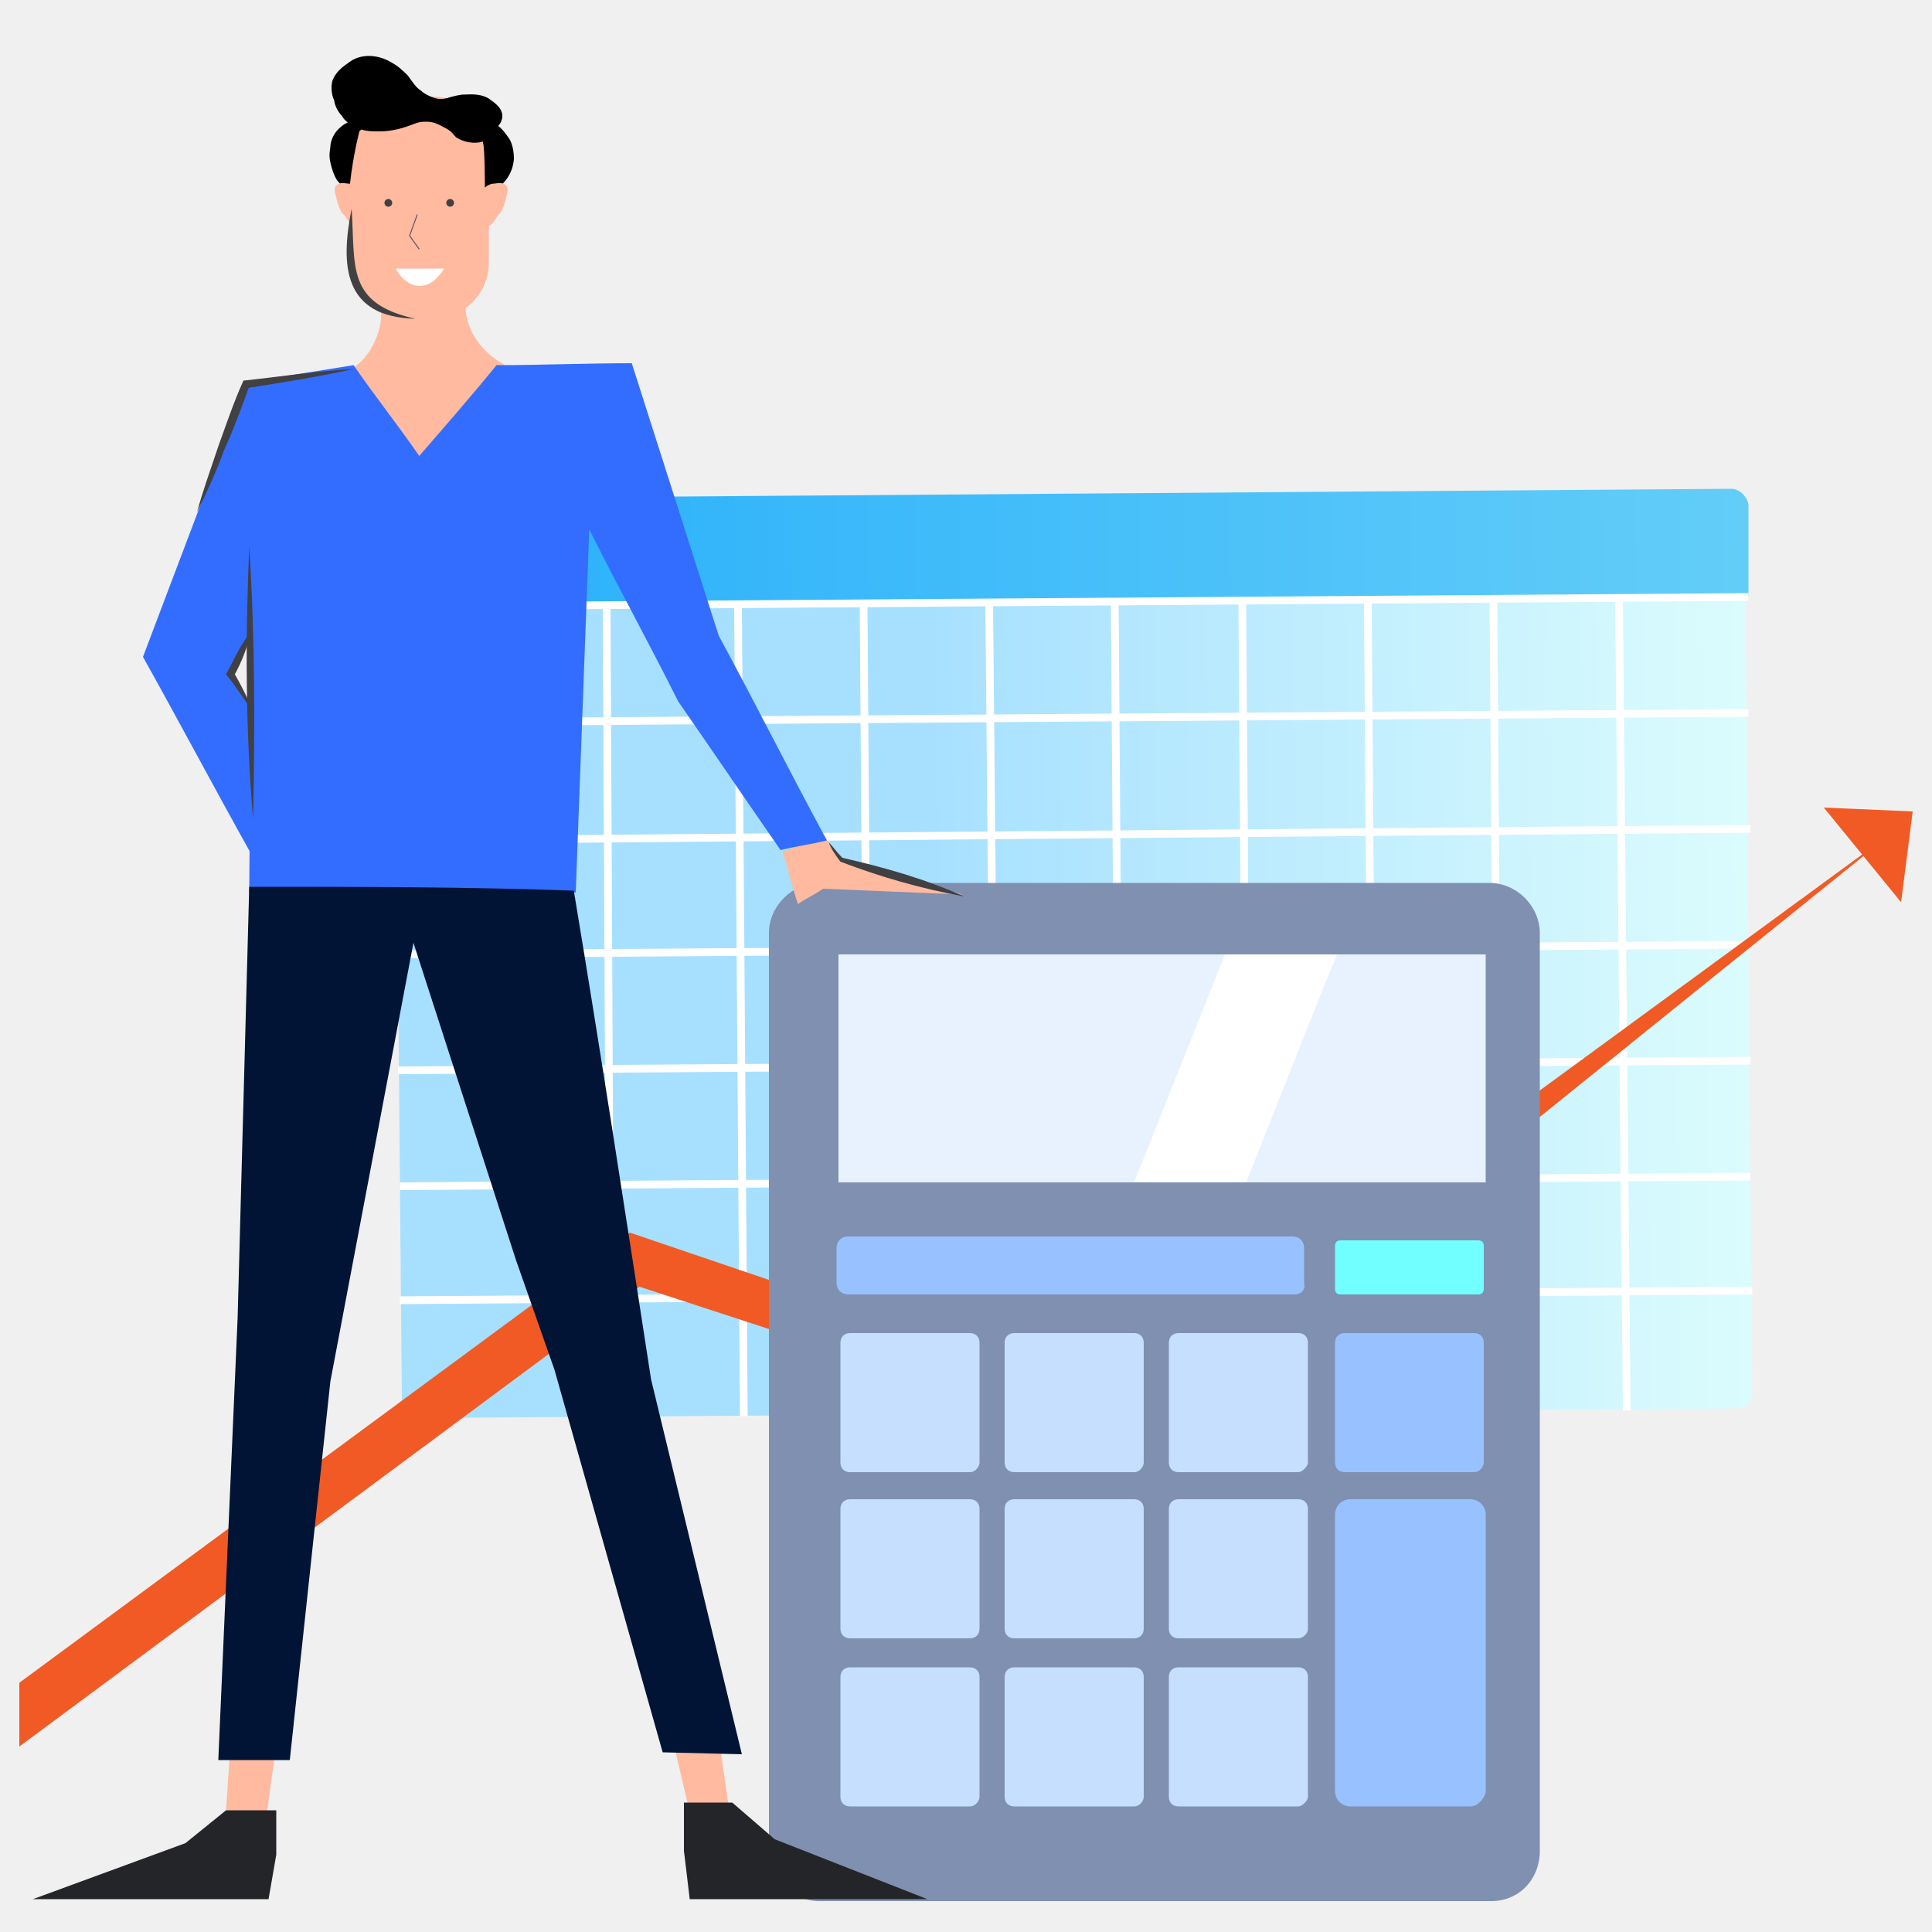
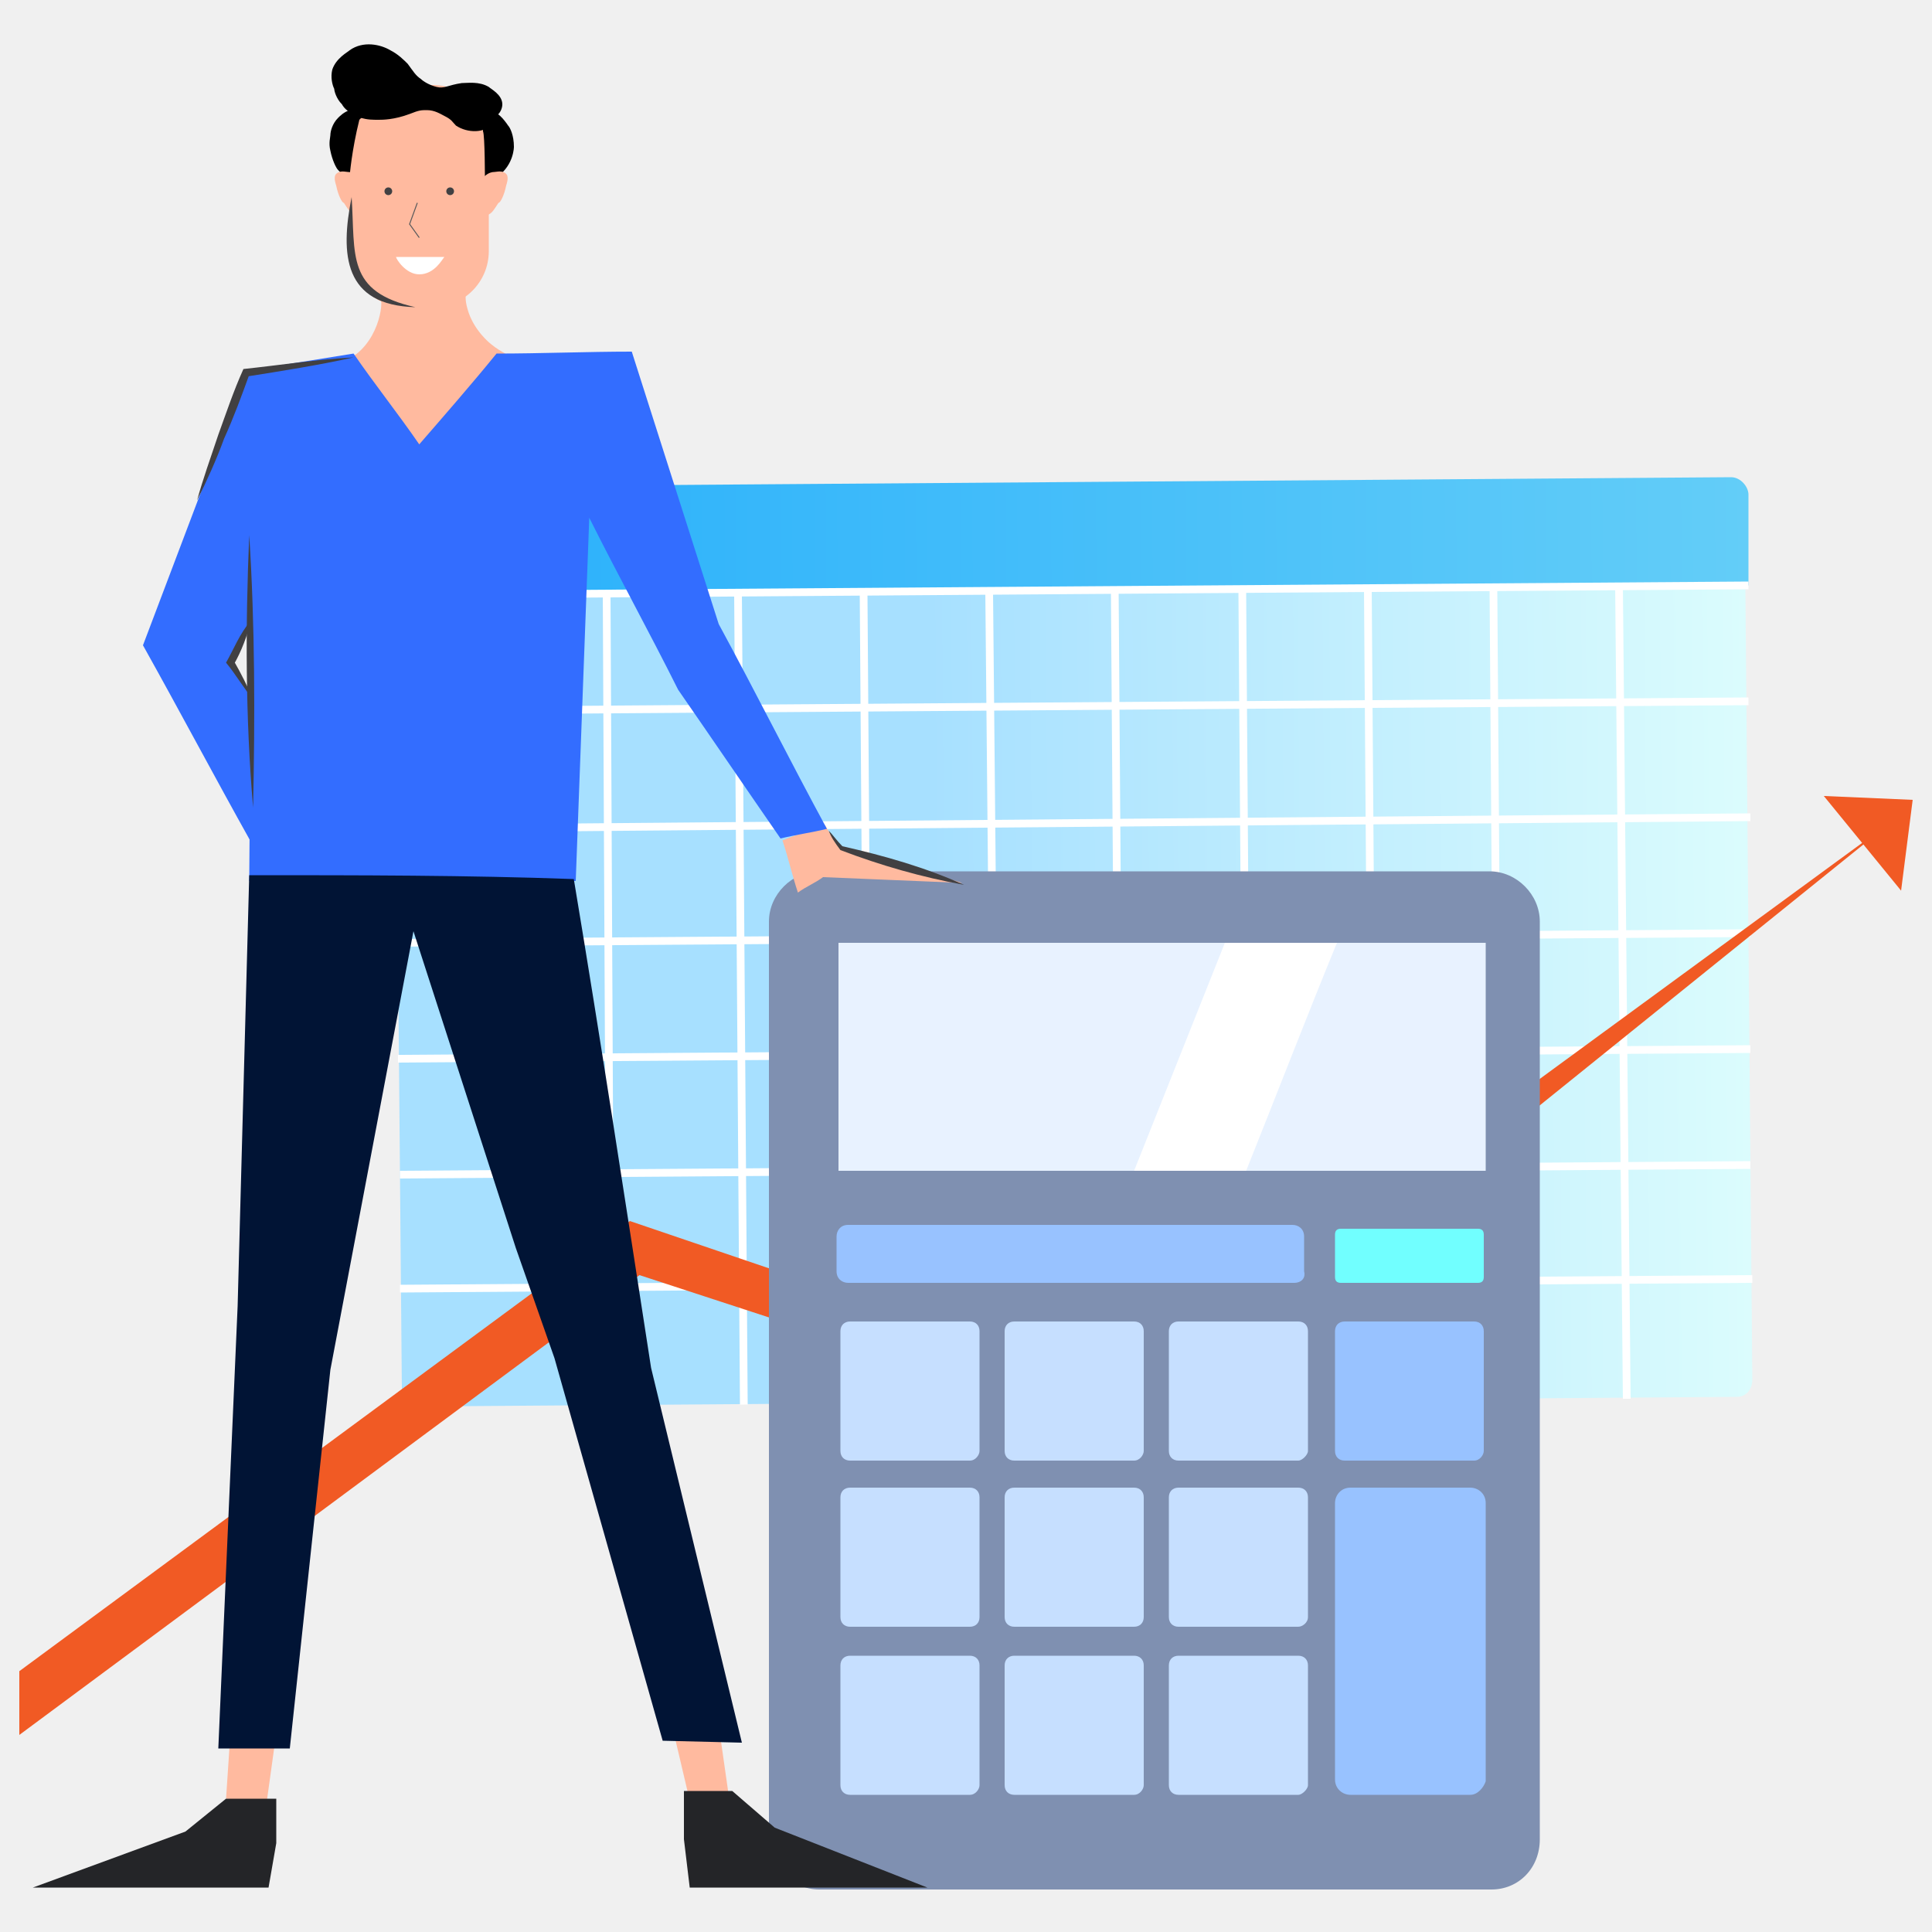
<svg xmlns="http://www.w3.org/2000/svg" version="1.1" id="Layer_1" x="0px" y="0px" viewBox="0 0 100 100" style="enable-background:new 0 0 100 100;" xml:space="preserve">
  <style type="text/css">
	.st0{fill:url(#SVGID_1_);}
- 	.st1{fill:url(#SVGID_00000116954223006365924890000012195789803793546370_);}
+ 	.st1{fill:url(#SVGID_00000093892086450397729340000005726316510466609551_);}
	.st2{fill:none;stroke:#FFFFFF;stroke-width:0.4;stroke-miterlimit:10;}
	.st3{fill:#FFBA9F;}
	.st4{fill:#F15A24;}
	.st5{fill:#7F90B1;}
	.st6{fill:#E8F2FF;}
	.st7{fill:#98C2FF;}
	.st8{fill:#71FFFF;}
	.st9{fill:#C6DFFF;}
	.st10{fill:#FFFFFF;}
	.st11{fill:#336DFF;}
	.st12{fill:#011435;}
	.st13{fill:#242528;}
	.st14{fill:none;stroke:#58595B;stroke-width:5.000000e-02;stroke-miterlimit:10;}
	.st15{fill:#414042;}
</style>
  <g>
-     <linearGradient id="SVGID_1_" gradientUnits="userSpaceOnUse" x1="191.486" y1="-739.726" x2="262.079" y2="-739.726" gradientTransform="matrix(0.9906 -7.423940e-03 -7.392895e-03 -0.9864 -174.5191 -678.5361)">
-       <stop offset="0.394" style="stop-color:#A7E0FF" />
-       <stop offset="1" style="stop-color:#DBFCFD" />
-     </linearGradient>
-     <path class="st0" d="M89.9,72.9l-68.3,0.5c-0.5,0-0.8-0.4-0.8-0.9l-0.4-45.6c0-0.5,0.4-0.9,0.8-0.9l68.3-0.5c0.5,0,0.8,0.4,0.8,0.9   L90.7,72C90.7,72.5,90.4,72.9,89.9,72.9z" />
-     <linearGradient id="SVGID_00000064333501475149548900000016680152066968453545_" gradientUnits="userSpaceOnUse" x1="188.418" y1="-698.047" x2="259.037" y2="-698.047" gradientTransform="matrix(0.9917 -7.432627e-03 -7.494450e-03 -1 -171.6422 -668.0151)">
-       <stop offset="1.978731e-03" style="stop-color:#27AFFB" />
-       <stop offset="1" style="stop-color:#63CDF8" />
-     </linearGradient>
-     <path style="fill:url(#SVGID_00000064333501475149548900000016680152066968453545_);" d="M90.5,30.9l-70,0.5v-4.6   c0-0.5,0.4-0.9,0.9-1l68.2-0.5c0.5,0,0.9,0.5,0.9,0.9V30.9z" />
-     <line class="st2" x1="20.5" y1="31.4" x2="90.5" y2="30.9" />
-     <line class="st2" x1="20.6" y1="37.4" x2="90.5" y2="36.9" />
-     <line class="st2" x1="20.6" y1="43.5" x2="90.6" y2="42.9" />
-     <line class="st2" x1="20.6" y1="49.4" x2="90.6" y2="48.9" />
-     <line class="st2" x1="20.6" y1="55.4" x2="90.6" y2="54.9" />
-     <line class="st2" x1="20.7" y1="61.4" x2="90.6" y2="60.9" />
-     <line class="st2" x1="20.7" y1="67.3" x2="90.7" y2="66.8" />
-     <line class="st2" x1="31.6" y1="73.3" x2="31.4" y2="31.3" />
-     <line class="st2" x1="38.5" y1="73.3" x2="38.2" y2="31.3" />
-     <line class="st2" x1="45" y1="73.2" x2="44.7" y2="31.3" />
-     <line class="st2" x1="51.6" y1="73.2" x2="51.2" y2="31.3" />
-     <line class="st2" x1="58" y1="73" x2="57.7" y2="31.1" />
-     <line class="st2" x1="64.6" y1="73" x2="64.3" y2="31.1" />
-     <line class="st2" x1="71.1" y1="73" x2="70.8" y2="31.1" />
-     <line class="st2" x1="77.6" y1="72.9" x2="77.3" y2="31.1" />
-     <line class="st2" x1="84.2" y1="73" x2="83.8" y2="30.9" />
-   </g>
-   <path class="st3" d="M19.5,14.7c-0.3,0.5,0.4,0.9,0.2,2c-0.1,0.6-0.4,1.4-1,2c-0.4,0.4-0.5,0.3-0.5,0.5c-0.3,0.7,1.1,1.4,2.2,3.1  c1.1,1.6,1.1,2.9,1.5,2.9c0.5,0,0.4-1.3,1.6-3.2c0.6-0.9,1-1.6,1.8-2c0.6-0.4,1.2-0.5,1.2-0.8c0-0.2-0.5-0.3-1.1-0.8  c0,0-0.9-0.7-1.2-1.8c-0.3-1,0.2-1.3-0.1-1.8C23.5,13.6,20.1,13.6,19.5,14.7z" />
-   <path class="st3" d="M22.4,16.5H21c-1.6,0-2.9-1.3-2.9-2.9V7.9C18.1,6.3,19.4,5,21,5h1.4c1.6,0,2.9,1.3,2.9,2.9v5.7  C25.3,15.2,24,16.5,22.4,16.5z" />
-   <path d="M18.2,10c-0.2-0.1-0.4-0.3-0.7-0.6c-0.1-0.1-0.3-0.5-0.4-1c-0.1-0.4,0-0.7,0-0.8c0-0.2,0.1-0.6,0.4-0.9  c0.1-0.1,0.3-0.3,0.6-0.4c0.1,0,0.3,0,0.4,0c0,0,0.1-0.1,0.2,0c0.2,0.1,0.1,0.4,0.1,0.4s0,0-0.1,0l-0.1,0.1  c-0.4,1.6-0.5,2.9-0.5,2.9C18.2,9.9,18.2,10,18.2,10z" />
-   <path class="st3" d="M18.6,9.8c-0.1-0.1-0.3-0.3-0.6-0.3c-0.1,0-0.4-0.1-0.6,0.1c-0.1,0.1-0.1,0.3,0,0.6c0.1,0.5,0.3,0.9,0.4,0.9  c0.2,0.3,0.3,0.5,0.5,0.6c0.1,0.1,0.3,0.2,0.5,0.1C19.1,11.6,19.2,10.4,18.6,9.8z" />
-   <path d="M18.1,3.2c-0.1,0.1-0.7,0.4-0.9,1c-0.1,0.4,0,0.8,0.1,1c0,0.1,0.1,0.5,0.4,0.8c0.1,0.2,0.4,0.5,1,0.7  c0.3,0.1,0.6,0.1,0.9,0.1c0.2,0,0.8,0,1.6-0.3c0.5-0.2,0.6-0.2,0.9-0.2c0.4,0,0.7,0.2,0.9,0.3c0.4,0.2,0.4,0.3,0.6,0.5  c0.6,0.4,1.5,0.4,1.9-0.1c0.1-0.2,0.2-0.4,0.3-0.5C25.9,6.4,26,6.2,26,6c0-0.5-0.6-0.8-0.7-0.9c-0.5-0.3-1.1-0.2-1.4-0.2  C23.2,5,23,5.2,22.6,5.1s-0.7-0.3-0.8-0.4c-0.3-0.2-0.4-0.4-0.7-0.8c-0.2-0.2-0.5-0.5-0.9-0.7C19.7,2.9,18.8,2.7,18.1,3.2z" />
-   <path d="M25.1,10.1c0.2-0.1,0.5-0.2,0.7-0.4l0,0c0.8-0.6,0.8-1.5,0.8-1.5c0-0.6-0.2-1-0.3-1.1c-0.2-0.3-0.6-0.8-0.9-0.7  c0,0-0.2,0.1-0.2,0.5c0,0-0.1-0.1-0.2,0c-0.2,0-0.2,0.3-0.1,0.4c0,0,0,0,0.1,0c0,0,0,0,0,0.1C25.1,7.6,25.1,9.9,25.1,10.1z" />
-   <g>
-     <polygon class="st4" points="1,87.1 32.6,63.8 57.9,72.4 98.2,42.9 58.5,74.9 33.1,66.6 1,90.4  " />
-     <polygon class="st4" points="94.4,41.8 98.4,46.7 99,42  " />
-   </g>
-   <path class="st3" d="M25,9.8c0.1-0.1,0.3-0.3,0.6-0.3c0.1,0,0.4-0.1,0.6,0.1c0.1,0.1,0.1,0.3,0,0.6c-0.1,0.5-0.3,0.9-0.4,0.9  c-0.2,0.3-0.3,0.5-0.5,0.6c-0.1,0.1-0.3,0.2-0.5,0.1C24.4,11.6,24.4,10.4,25,9.8z" />
-   <g>
-     <path class="st5" d="M77.2,98.4H42.4c-1.4,0-2.6-1.2-2.6-2.6V48.3c0-1.4,1.2-2.6,2.6-2.6h34.7c1.4,0,2.6,1.2,2.6,2.6v47.5   C79.7,97.3,78.6,98.4,77.2,98.4z" />
-     <rect x="43.4" y="49.4" class="st6" width="33.5" height="11.8" />
-     <path class="st7" d="M67,67H43.9c-0.3,0-0.6-0.2-0.6-0.6v-1.8c0-0.3,0.2-0.6,0.6-0.6h23c0.3,0,0.6,0.2,0.6,0.6v1.8   C67.6,66.8,67.3,67,67,67z" />
-     <path class="st8" d="M76.5,67h-7.1c-0.2,0-0.3-0.1-0.3-0.3v-2.2c0-0.2,0.1-0.3,0.3-0.3h7.1c0.2,0,0.3,0.1,0.3,0.3v2.2   C76.8,66.9,76.7,67,76.5,67z" />
-     <path class="st7" d="M76.3,76.2h-6.7c-0.3,0-0.5-0.2-0.5-0.5v-6.2c0-0.3,0.2-0.5,0.5-0.5h6.7c0.3,0,0.5,0.2,0.5,0.5v6.2   C76.8,75.9,76.6,76.2,76.3,76.2z" />
    <g>
-       <path class="st9" d="M50.2,76.2H44c-0.3,0-0.5-0.2-0.5-0.5v-6.2c0-0.3,0.2-0.5,0.5-0.5h6.2c0.3,0,0.5,0.2,0.5,0.5v6.2    C50.7,75.9,50.5,76.2,50.2,76.2z" />
-       <path class="st9" d="M58.7,76.2h-6.2c-0.3,0-0.5-0.2-0.5-0.5v-6.2c0-0.3,0.2-0.5,0.5-0.5h6.2c0.3,0,0.5,0.2,0.5,0.5v6.2    C59.2,75.9,59,76.2,58.7,76.2z" />
-       <path class="st9" d="M67.2,76.2H61c-0.3,0-0.5-0.2-0.5-0.5v-6.2c0-0.3,0.2-0.5,0.5-0.5h6.2c0.3,0,0.5,0.2,0.5,0.5v6.2    C67.7,75.9,67.4,76.2,67.2,76.2z" />
+       <linearGradient id="SVGID_1_" gradientUnits="userSpaceOnUse" x1="192.339" y1="1829.502" x2="262.96" y2="1829.502" gradientTransform="matrix(0.9906 -7.423940e-03 7.392895e-03 0.9864 -183.4849 -1754.129)">
+         <stop offset="0.394" style="stop-color:#A7E0FF" />
+         <stop offset="1" style="stop-color:#DBFCFD" />
+       </linearGradient>
+       <path class="st0" d="M89.9,72.3l-68.3,0.5c-0.5,0-0.8-0.4-0.8-0.9l-0.4-45.6c0-0.5,0.4-0.9,0.8-0.9l68.3-0.5    c0.5,0,0.8,0.4,0.8,0.9l0.4,45.6C90.7,71.9,90.4,72.3,89.9,72.3z" />
+       <linearGradient id="SVGID_00000155866930084123568550000008078266769489879962_" gradientUnits="userSpaceOnUse" x1="188.829" y1="1781.021" x2="259.45" y2="1781.021" gradientTransform="matrix(0.9917 -7.432627e-03 7.494450e-03 1 -180.1301 -1751.65)">
+         <stop offset="1.978731e-03" style="stop-color:#27AFFB" />
+         <stop offset="1" style="stop-color:#63CDF8" />
+       </linearGradient>
+       <path style="fill:url(#SVGID_00000155866930084123568550000008078266769489879962_);" d="M90.5,30.3l-70,0.5v-4.6    c0-0.5,0.4-0.9,0.9-1l68.2-0.5c0.5,0,0.9,0.5,0.9,0.9V30.3z" />
+       <line class="st2" x1="20.5" y1="30.8" x2="90.5" y2="30.3" />
+       <line class="st2" x1="20.6" y1="36.8" x2="90.5" y2="36.3" />
+       <line class="st2" x1="20.6" y1="42.9" x2="90.6" y2="42.3" />
+       <line class="st2" x1="20.6" y1="48.8" x2="90.6" y2="48.3" />
+       <line class="st2" x1="20.6" y1="54.8" x2="90.6" y2="54.3" />
+       <line class="st2" x1="20.7" y1="60.8" x2="90.6" y2="60.3" />
+       <line class="st2" x1="20.7" y1="66.7" x2="90.7" y2="66.2" />
+       <line class="st2" x1="31.6" y1="72.7" x2="31.4" y2="30.7" />
+       <line class="st2" x1="38.5" y1="72.7" x2="38.2" y2="30.7" />
+       <line class="st2" x1="45" y1="72.6" x2="44.7" y2="30.7" />
+       <line class="st2" x1="51.6" y1="72.6" x2="51.2" y2="30.7" />
+       <line class="st2" x1="58" y1="72.4" x2="57.7" y2="30.5" />
+       <line class="st2" x1="64.6" y1="72.4" x2="64.3" y2="30.5" />
+       <line class="st2" x1="71.1" y1="72.4" x2="70.8" y2="30.5" />
+       <line class="st2" x1="77.6" y1="72.3" x2="77.3" y2="30.5" />
+       <line class="st2" x1="84.2" y1="72.4" x2="83.8" y2="30.3" />
+     </g>
+     <path class="st3" d="M19.5,14.1c-0.3,0.5,0.4,0.9,0.2,2c-0.1,0.6-0.4,1.4-1,2c-0.4,0.4-0.5,0.3-0.5,0.5c-0.3,0.7,1.1,1.4,2.2,3.1   c1.1,1.6,1.1,2.9,1.5,2.9c0.5,0,0.4-1.3,1.6-3.2c0.6-0.9,1-1.6,1.8-2c0.6-0.4,1.2-0.5,1.2-0.8c0-0.2-0.5-0.3-1.1-0.8   c0,0-0.9-0.7-1.2-1.8c-0.3-1,0.2-1.3-0.1-1.8C23.5,13,20.1,13,19.5,14.1z" />
+     <path class="st3" d="M22.4,15.9H21c-1.6,0-2.9-1.3-2.9-2.9V7.3c0-1.6,1.3-2.9,2.9-2.9h1.4c1.6,0,2.9,1.3,2.9,2.9V13   C25.3,14.6,24,15.9,22.4,15.9z" />
+     <path d="M18.2,9.4c-0.2-0.1-0.4-0.3-0.7-0.6c-0.1-0.1-0.3-0.5-0.4-1c-0.1-0.4,0-0.7,0-0.8c0-0.2,0.1-0.6,0.4-0.9   c0.1-0.1,0.3-0.3,0.6-0.4c0.1,0,0.3,0,0.4,0c0,0,0.1-0.1,0.2,0c0.2,0.1,0.1,0.4,0.1,0.4s0,0-0.1,0l-0.1,0.1   c-0.4,1.6-0.5,2.9-0.5,2.9C18.2,9.3,18.2,9.4,18.2,9.4z" />
+     <path class="st3" d="M18.6,9.2c-0.1-0.1-0.3-0.3-0.6-0.3c-0.1,0-0.4-0.1-0.6,0.1c-0.1,0.1-0.1,0.3,0,0.6c0.1,0.5,0.3,0.9,0.4,0.9   c0.2,0.3,0.3,0.5,0.5,0.6c0.1,0.1,0.3,0.2,0.5,0.1C19.1,11,19.2,9.8,18.6,9.2z" />
+     <path d="M18.1,2.6c-0.1,0.1-0.7,0.4-0.9,1c-0.1,0.4,0,0.8,0.1,1c0,0.1,0.1,0.5,0.4,0.8c0.1,0.2,0.4,0.5,1,0.7   c0.3,0.1,0.6,0.1,0.9,0.1c0.2,0,0.8,0,1.6-0.3c0.5-0.2,0.6-0.2,0.9-0.2c0.4,0,0.7,0.2,0.9,0.3c0.4,0.2,0.4,0.3,0.6,0.5   c0.6,0.4,1.5,0.4,1.9-0.1c0.1-0.2,0.2-0.4,0.3-0.5C25.9,5.8,26,5.6,26,5.4c0-0.5-0.6-0.8-0.7-0.9c-0.5-0.3-1.1-0.2-1.4-0.2   c-0.7,0.1-0.9,0.3-1.3,0.2s-0.7-0.3-0.8-0.4c-0.3-0.2-0.4-0.4-0.7-0.8c-0.2-0.2-0.5-0.5-0.9-0.7C19.7,2.3,18.8,2.1,18.1,2.6z" />
+     <path d="M25.1,9.5c0.2-0.1,0.5-0.2,0.7-0.4l0,0c0.8-0.6,0.8-1.5,0.8-1.5c0-0.6-0.2-1-0.3-1.1c-0.2-0.3-0.6-0.8-0.9-0.7   c0,0-0.2,0.1-0.2,0.5c0,0-0.1-0.1-0.2,0c-0.2,0-0.2,0.3-0.1,0.4c0,0,0,0,0.1,0c0,0,0,0,0,0.1C25.1,7,25.1,9.3,25.1,9.5z" />
+     <g>
+       <polygon class="st4" points="1,86.5 32.6,63.2 57.9,71.8 98.2,42.3 58.5,74.3 33.1,66 1,89.8   " />
+       <polygon class="st4" points="94.4,41.2 98.4,46.1 99,41.4   " />
+     </g>
+     <path class="st3" d="M25,9.2c0.1-0.1,0.3-0.3,0.6-0.3c0.1,0,0.4-0.1,0.6,0.1c0.1,0.1,0.1,0.3,0,0.6c-0.1,0.5-0.3,0.9-0.4,0.9   c-0.2,0.3-0.3,0.5-0.5,0.6c-0.1,0.1-0.3,0.2-0.5,0.1C24.4,11,24.4,9.8,25,9.2z" />
+     <g>
+       <path class="st5" d="M77.2,97.8H42.4c-1.4,0-2.6-1.2-2.6-2.6V47.7c0-1.4,1.2-2.6,2.6-2.6h34.7c1.4,0,2.6,1.2,2.6,2.6v47.5    C79.7,96.7,78.6,97.8,77.2,97.8z" />
+       <rect x="43.4" y="48.8" class="st6" width="33.5" height="11.8" />
+       <path class="st7" d="M67,66.4H43.9c-0.3,0-0.6-0.2-0.6-0.6V64c0-0.3,0.2-0.6,0.6-0.6h23c0.3,0,0.6,0.2,0.6,0.6v1.8    C67.6,66.2,67.3,66.4,67,66.4z" />
+       <path class="st8" d="M76.5,66.4h-7.1c-0.2,0-0.3-0.1-0.3-0.3v-2.2c0-0.2,0.1-0.3,0.3-0.3h7.1c0.2,0,0.3,0.1,0.3,0.3v2.2    C76.8,66.3,76.7,66.4,76.5,66.4z" />
+       <path class="st7" d="M76.3,75.6h-6.7c-0.3,0-0.5-0.2-0.5-0.5v-6.2c0-0.3,0.2-0.5,0.5-0.5h6.7c0.3,0,0.5,0.2,0.5,0.5v6.2    C76.8,75.3,76.6,75.6,76.3,75.6z" />
+       <g>
+         <path class="st9" d="M50.2,75.6H44c-0.3,0-0.5-0.2-0.5-0.5v-6.2c0-0.3,0.2-0.5,0.5-0.5h6.2c0.3,0,0.5,0.2,0.5,0.5v6.2     C50.7,75.3,50.5,75.6,50.2,75.6z" />
+         <path class="st9" d="M58.7,75.6h-6.2c-0.3,0-0.5-0.2-0.5-0.5v-6.2c0-0.3,0.2-0.5,0.5-0.5h6.2c0.3,0,0.5,0.2,0.5,0.5v6.2     C59.2,75.3,59,75.6,58.7,75.6z" />
+         <path class="st9" d="M67.2,75.6H61c-0.3,0-0.5-0.2-0.5-0.5v-6.2c0-0.3,0.2-0.5,0.5-0.5h6.2c0.3,0,0.5,0.2,0.5,0.5v6.2     C67.7,75.3,67.4,75.6,67.2,75.6z" />
+       </g>
+       <g>
+         <path class="st9" d="M50.2,84.2H44c-0.3,0-0.5-0.2-0.5-0.5v-6.2c0-0.3,0.2-0.5,0.5-0.5h6.2c0.3,0,0.5,0.2,0.5,0.5v6.2     C50.7,84,50.5,84.2,50.2,84.2z" />
+         <path class="st9" d="M58.7,84.2h-6.2c-0.3,0-0.5-0.2-0.5-0.5v-6.2c0-0.3,0.2-0.5,0.5-0.5h6.2c0.3,0,0.5,0.2,0.5,0.5v6.2     C59.2,84,59,84.2,58.7,84.2z" />
+         <path class="st9" d="M67.2,84.2H61c-0.3,0-0.5-0.2-0.5-0.5v-6.2c0-0.3,0.2-0.5,0.5-0.5h6.2c0.3,0,0.5,0.2,0.5,0.5v6.2     C67.7,84,67.4,84.2,67.2,84.2z" />
+       </g>
+       <g>
+         <path class="st9" d="M50.2,92.9H44c-0.3,0-0.5-0.2-0.5-0.5v-6.2c0-0.3,0.2-0.5,0.5-0.5h6.2c0.3,0,0.5,0.2,0.5,0.5v6.2     C50.7,92.6,50.5,92.9,50.2,92.9z" />
+         <path class="st9" d="M58.7,92.9h-6.2c-0.3,0-0.5-0.2-0.5-0.5v-6.2c0-0.3,0.2-0.5,0.5-0.5h6.2c0.3,0,0.5,0.2,0.5,0.5v6.2     C59.2,92.6,59,92.9,58.7,92.9z" />
+         <path class="st9" d="M67.2,92.9H61c-0.3,0-0.5-0.2-0.5-0.5v-6.2c0-0.3,0.2-0.5,0.5-0.5h6.2c0.3,0,0.5,0.2,0.5,0.5v6.2     C67.7,92.6,67.4,92.9,67.2,92.9z" />
+       </g>
+       <path class="st7" d="M76.1,92.9h-6.2c-0.4,0-0.8-0.3-0.8-0.8V77.8c0-0.4,0.3-0.8,0.8-0.8h6.2c0.4,0,0.8,0.3,0.8,0.8v14.4    C76.8,92.5,76.5,92.9,76.1,92.9z" />
+       <path class="st10" d="M63.4,48.8l-4.7,11.8c1.9,0,3.8,0,5.8,0c1.6-4,3.1-7.9,4.7-11.8H63.4z" />
+     </g>
+     <path class="st11" d="M18.5,18.8l-5.8,0.6l-5.3,14c1.9,3.4,3.7,6.8,5.6,10.2l0.5-6.6l-1.4-2.6l1.2-3.2l4.9-6.3L18.5,18.8z" />
+     <path class="st3" d="M40.5,43.5c0.3,0.9,0.5,1.8,0.8,2.7c0.4-0.3,0.9-0.5,1.3-0.8c2.4,0.1,4.8,0.2,7.2,0.3l-6.3-1.9   c-0.3-0.4-0.6-0.7-0.8-1.1C41.9,43,41.2,43.2,40.5,43.5z" />
+     <path class="st11" d="M25.7,18.3c2.3,0,4.7-0.1,7-0.1c1.5,4.7,3,9.4,4.5,14.1c1.9,3.5,3.7,7.1,5.6,10.6c-0.8,0.2-1.6,0.3-2.4,0.5   c-1.8-2.6-3.5-5.1-5.3-7.7c-1.5-3-3.1-5.9-4.6-8.9l-0.7,18.8H12.9l0.2-25.4c-0.1-0.3-0.3-0.6-0.4-1c1.9-0.3,3.7-0.6,5.6-0.9   c1.1,1.6,2.3,3.1,3.4,4.7C23,21.5,24.4,19.9,25.7,18.3z" />
+     <polygon class="st3" points="37.3,90 37.7,92.8 35.7,93.2 34.9,89.8  " />
+     <polygon class="st3" points="11.9,90.1 11.7,93.1 13.8,93.3 14.3,89.7  " />
+     <path class="st12" d="M12.9,45.3l-0.6,22.3l-1,22.9H15l2.1-19.6l4.3-22.7l5.3,16.4l2,5.7l5.6,19.8l4.1,0.1l-4.7-19.4   c-1.3-8.4-2.6-16.9-4-25.3C24.2,45.3,18.6,45.3,12.9,45.3z" />
+     <polygon class="st13" points="11.7,93.1 9.6,94.8 1.7,97.7 13,97.7 13.9,97.7 14.3,95.4 14.3,93.1  " />
+     <polygon class="st13" points="37.9,92.7 40.1,94.6 48,97.7 36.7,97.7 35.7,97.7 35.4,95.2 35.4,92.7  " />
+     <path class="st10" d="M20.5,13.3H23c-0.1,0.1-0.5,0.9-1.3,0.9C21,14.2,20.5,13.4,20.5,13.3z" />
+     <polyline class="st14" points="21.6,10.5 21.2,11.6 21.7,12.3  " />
+     <circle class="st15" cx="23.3" cy="9.9" r="0.2" />
+     <circle class="st15" cx="20.1" cy="9.9" r="0.2" />
+     <g>
+       <g>
+         <path class="st15" d="M12.9,27.7c0.3,4.7,0.3,9.4,0.2,14.1C12.7,37.1,12.7,32.4,12.9,27.7L12.9,27.7z" />
+       </g>
+       <g>
+         <path class="st15" d="M13,32.1c-0.2,0.8-0.5,1.6-0.9,2.3v-0.2c0.4,0.7,0.7,1.3,1,2c-0.5-0.6-0.9-1.3-1.4-1.9     C12.1,33.6,12.4,32.8,13,32.1L13,32.1z" />
+       </g>
+       <g>
+         <path class="st15" d="M18.2,10.2c0.2,3-0.3,4.9,3.3,5.7C17.8,15.8,17.6,13.2,18.2,10.2L18.2,10.2z" />
+       </g>
+       <g>
+         <path class="st15" d="M18.3,18.5c-1.8,0.4-3.7,0.7-5.6,1l0.2-0.1c-0.4,1.1-0.8,2.2-1.3,3.3c-0.4,1.1-0.9,2.2-1.4,3.2     c0.3-1.1,0.7-2.2,1.1-3.4c0.4-1.1,0.8-2.3,1.3-3.4C14.5,18.9,16.4,18.6,18.3,18.5L18.3,18.5z" />
+       </g>
    </g>
    <g>
-       <path class="st9" d="M50.2,84.8H44c-0.3,0-0.5-0.2-0.5-0.5v-6.2c0-0.3,0.2-0.5,0.5-0.5h6.2c0.3,0,0.5,0.2,0.5,0.5v6.2    C50.7,84.6,50.5,84.8,50.2,84.8z" />
-       <path class="st9" d="M58.7,84.8h-6.2c-0.3,0-0.5-0.2-0.5-0.5v-6.2c0-0.3,0.2-0.5,0.5-0.5h6.2c0.3,0,0.5,0.2,0.5,0.5v6.2    C59.2,84.6,59,84.8,58.7,84.8z" />
-       <path class="st9" d="M67.2,84.8H61c-0.3,0-0.5-0.2-0.5-0.5v-6.2c0-0.3,0.2-0.5,0.5-0.5h6.2c0.3,0,0.5,0.2,0.5,0.5v6.2    C67.7,84.6,67.4,84.8,67.2,84.8z" />
-     </g>
-     <g>
-       <path class="st9" d="M50.2,93.5H44c-0.3,0-0.5-0.2-0.5-0.5v-6.2c0-0.3,0.2-0.5,0.5-0.5h6.2c0.3,0,0.5,0.2,0.5,0.5V93    C50.7,93.2,50.5,93.5,50.2,93.5z" />
-       <path class="st9" d="M58.7,93.5h-6.2c-0.3,0-0.5-0.2-0.5-0.5v-6.2c0-0.3,0.2-0.5,0.5-0.5h6.2c0.3,0,0.5,0.2,0.5,0.5V93    C59.2,93.2,59,93.5,58.7,93.5z" />
-       <path class="st9" d="M67.2,93.5H61c-0.3,0-0.5-0.2-0.5-0.5v-6.2c0-0.3,0.2-0.5,0.5-0.5h6.2c0.3,0,0.5,0.2,0.5,0.5V93    C67.7,93.2,67.4,93.5,67.2,93.5z" />
-     </g>
-     <path class="st7" d="M76.1,93.5h-6.2c-0.4,0-0.8-0.3-0.8-0.8V78.4c0-0.4,0.3-0.8,0.8-0.8h6.2c0.4,0,0.8,0.3,0.8,0.8v14.4   C76.8,93.1,76.5,93.5,76.1,93.5z" />
-     <path class="st10" d="M63.4,49.4l-4.7,11.8c1.9,0,3.8,0,5.8,0c1.6-4,3.1-7.9,4.7-11.8H63.4z" />
-   </g>
-   <path class="st11" d="M18.5,19.4L12.7,20L7.4,34c1.9,3.4,3.7,6.8,5.6,10.2l0.5-6.6L12.1,35l1.2-3.2l4.9-6.3L18.5,19.4z" />
-   <path class="st3" d="M40.5,44.1c0.3,0.9,0.5,1.8,0.8,2.7c0.4-0.3,0.9-0.5,1.3-0.8c2.4,0.1,4.8,0.2,7.2,0.3l-6.3-1.9  c-0.3-0.4-0.6-0.7-0.8-1.1C41.9,43.6,41.2,43.8,40.5,44.1z" />
-   <path class="st11" d="M25.7,18.9c2.3,0,4.7-0.1,7-0.1c1.5,4.7,3,9.4,4.5,14.1c1.9,3.5,3.7,7.1,5.6,10.6c-0.8,0.2-1.6,0.3-2.4,0.5  c-1.8-2.6-3.5-5.1-5.3-7.7c-1.5-3-3.1-5.9-4.6-8.9l-0.7,18.8H12.9l0.2-25.4c-0.1-0.3-0.3-0.6-0.4-1c1.9-0.3,3.7-0.6,5.6-0.9  c1.1,1.6,2.3,3.1,3.4,4.7C23,22.1,24.4,20.5,25.7,18.9z" />
-   <polygon class="st3" points="37.3,90.6 37.7,93.4 35.7,93.8 34.9,90.4 " />
-   <polygon class="st3" points="11.9,90.7 11.7,93.7 13.8,93.9 14.3,90.3 " />
-   <path class="st12" d="M12.9,45.9l-0.6,22.3l-1,22.9H15l2.1-19.6l4.3-22.7l5.3,16.4l2,5.7l5.6,19.8l4.1,0.1l-4.7-19.4  c-1.3-8.4-2.6-16.9-4-25.3C24.2,45.9,18.6,45.9,12.9,45.9z" />
-   <polygon class="st13" points="11.7,93.7 9.6,95.4 1.7,98.3 13,98.3 13.9,98.3 14.3,96 14.3,93.7 " />
-   <polygon class="st13" points="37.9,93.3 40.1,95.2 48,98.3 36.7,98.3 35.7,98.3 35.4,95.8 35.4,93.3 " />
-   <path class="st10" d="M20.5,13.9H23c-0.1,0.1-0.5,0.9-1.3,0.9C21,14.8,20.5,14,20.5,13.9z" />
-   <polyline class="st14" points="21.6,11.1 21.2,12.2 21.7,12.9 " />
-   <circle class="st15" cx="23.3" cy="10.5" r="0.2" />
-   <circle class="st15" cx="20.1" cy="10.5" r="0.2" />
-   <g>
-     <g>
-       <path class="st15" d="M12.9,28.3c0.3,4.7,0.3,9.4,0.2,14.1C12.7,37.7,12.7,33,12.9,28.3L12.9,28.3z" />
-     </g>
-     <g>
-       <path class="st15" d="M13,32.7c-0.2,0.8-0.5,1.6-0.9,2.3v-0.2c0.4,0.7,0.7,1.3,1,2c-0.5-0.6-0.9-1.3-1.4-1.9    C12.1,34.2,12.4,33.4,13,32.7L13,32.7z" />
-     </g>
-     <g>
-       <path class="st15" d="M18.2,10.8c0.2,3-0.3,4.9,3.3,5.7C17.8,16.4,17.6,13.8,18.2,10.8L18.2,10.8z" />
-     </g>
-     <g>
-       <path class="st15" d="M18.3,19.1c-1.8,0.4-3.7,0.7-5.6,1l0.2-0.1c-0.4,1.1-0.8,2.2-1.3,3.3c-0.4,1.1-0.9,2.2-1.4,3.2    c0.3-1.1,0.7-2.2,1.1-3.4c0.4-1.1,0.8-2.3,1.3-3.4C14.5,19.5,16.4,19.2,18.3,19.1L18.3,19.1z" />
+       <path class="st15" d="M42.9,43c0.2,0.2,0.4,0.5,0.7,0.8l0,0c2.2,0.5,4.3,1.1,6.3,2c-2.2-0.4-4.3-1-6.4-1.8l0,0    C43.2,43.6,43,43.3,42.9,43L42.9,43z" />
    </g>
  </g>
-   <g>
-     <path class="st15" d="M42.9,43.6c0.2,0.2,0.4,0.5,0.7,0.8l0,0c2.2,0.5,4.3,1.1,6.3,2c-2.2-0.4-4.3-1-6.4-1.8l0,0   C43.2,44.2,43,43.9,42.9,43.6L42.9,43.6z" />
-   </g>
</svg>
